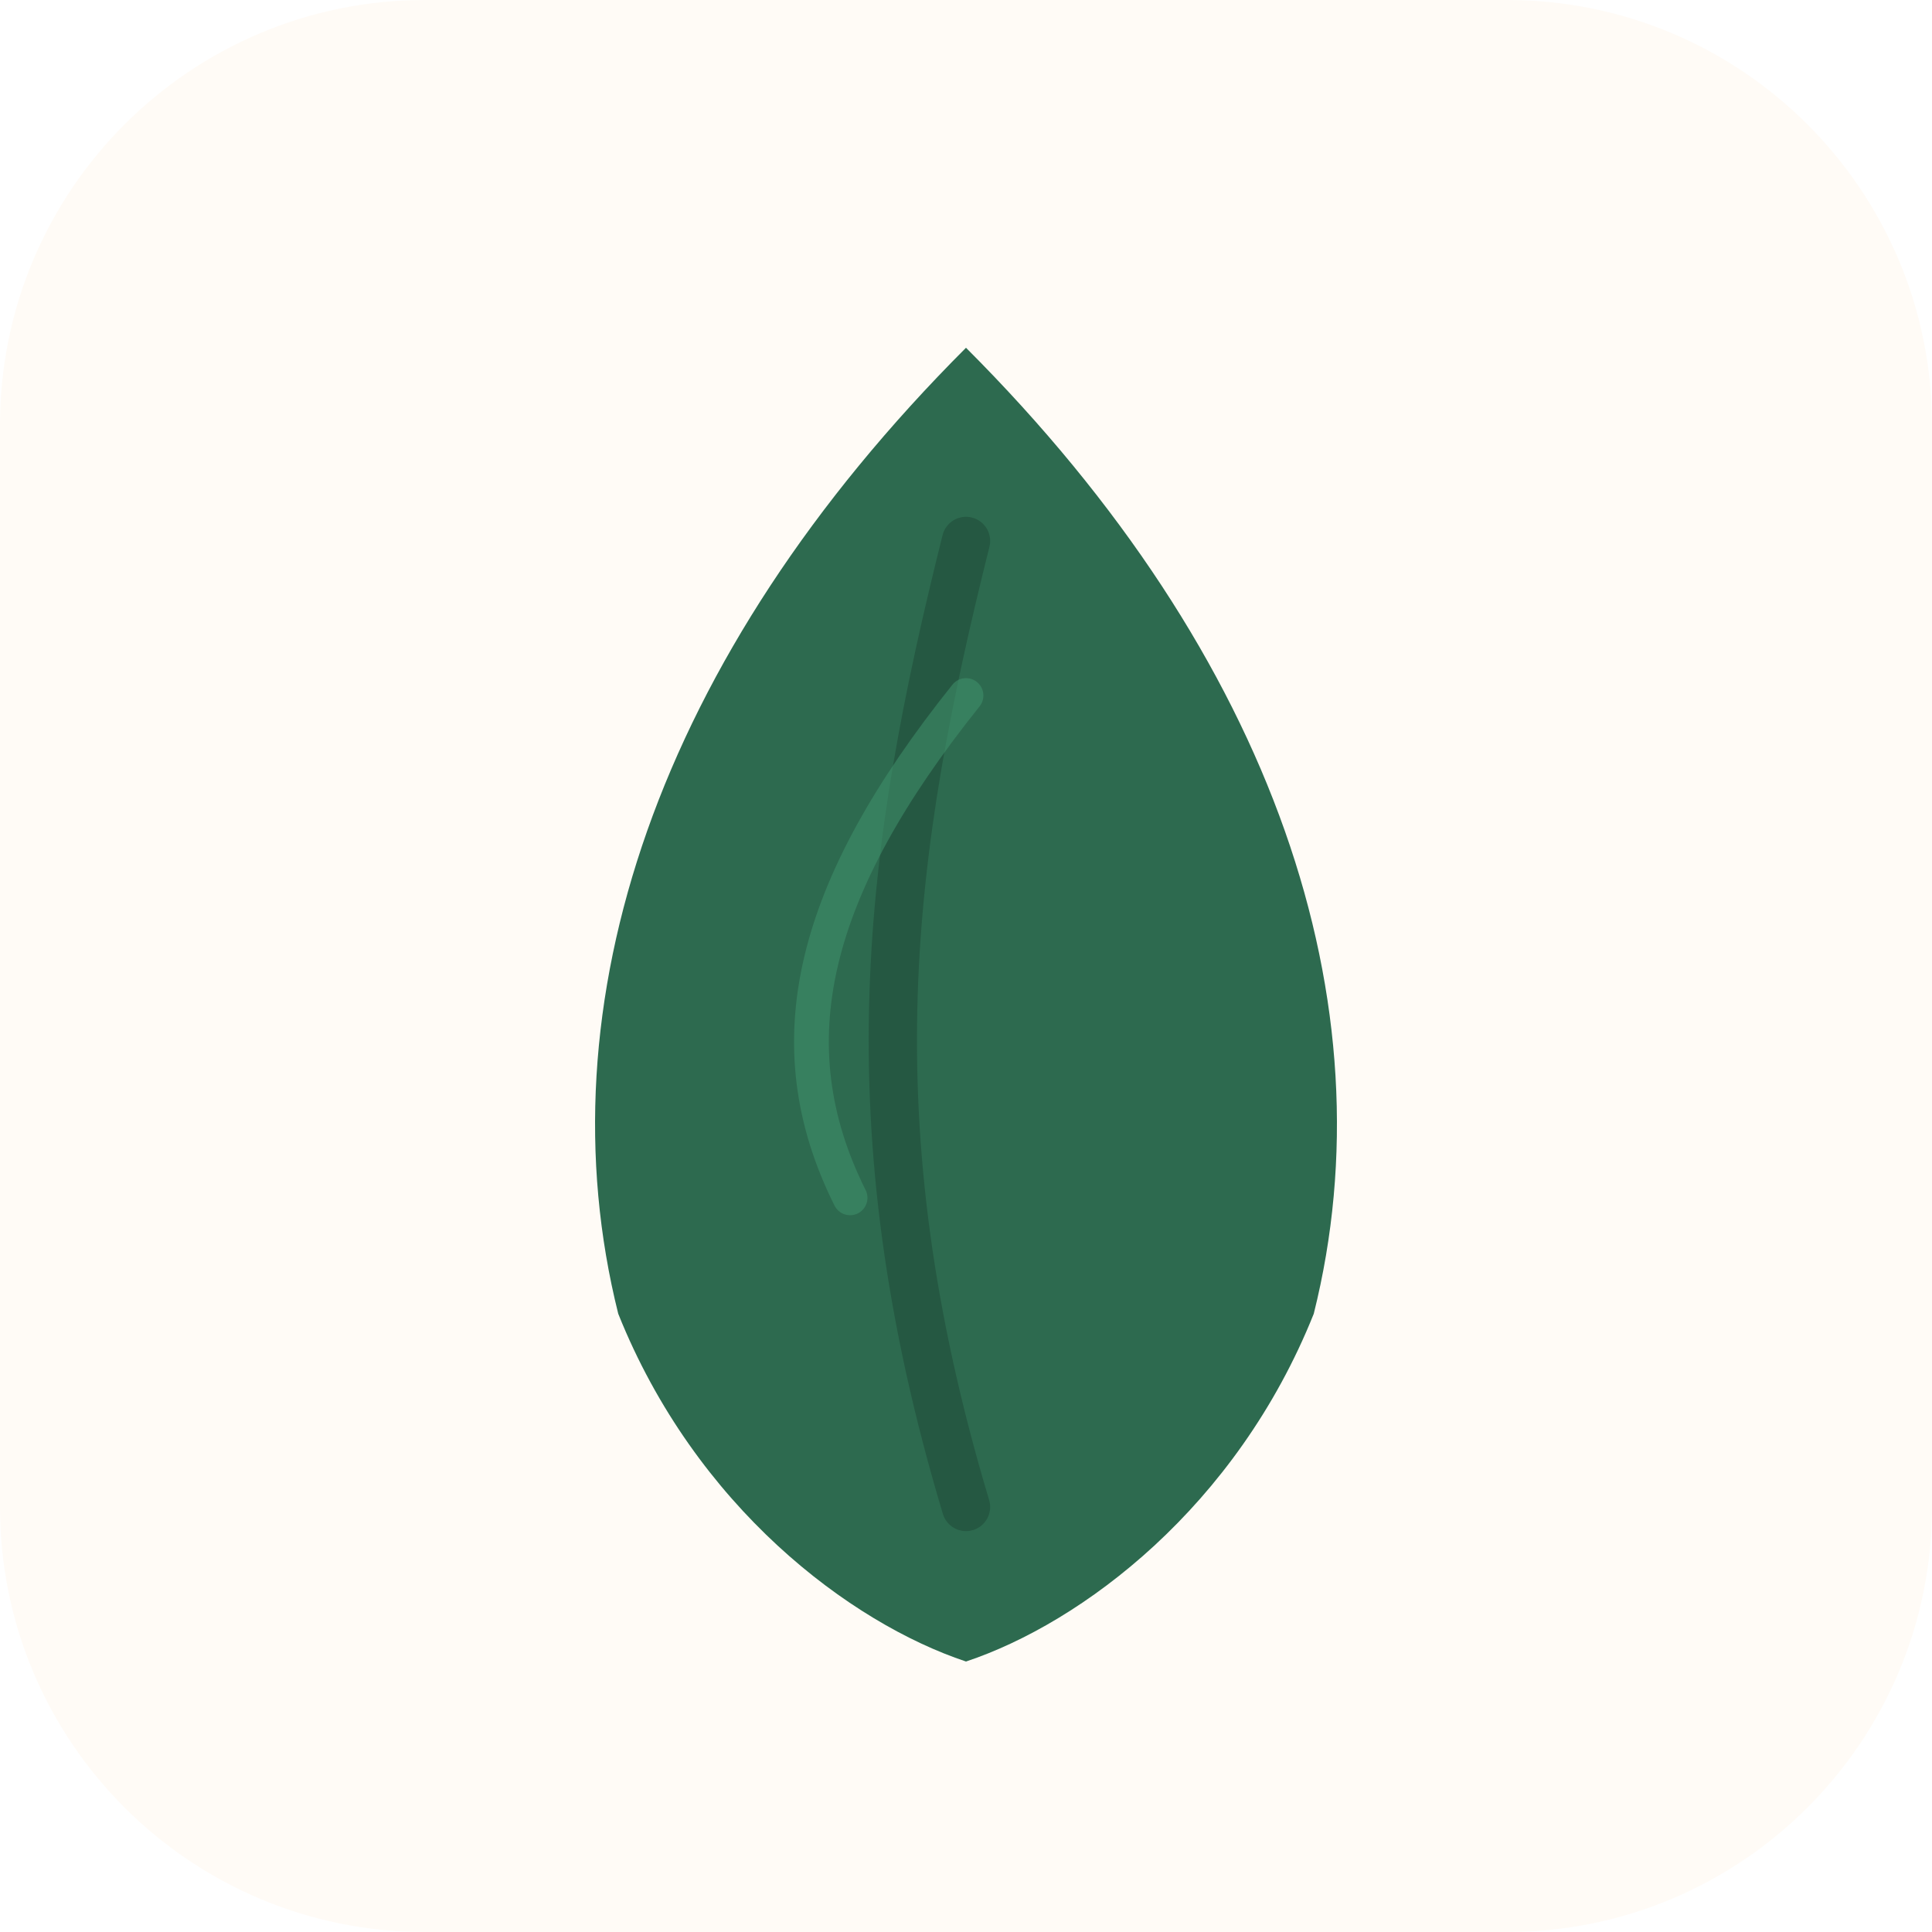
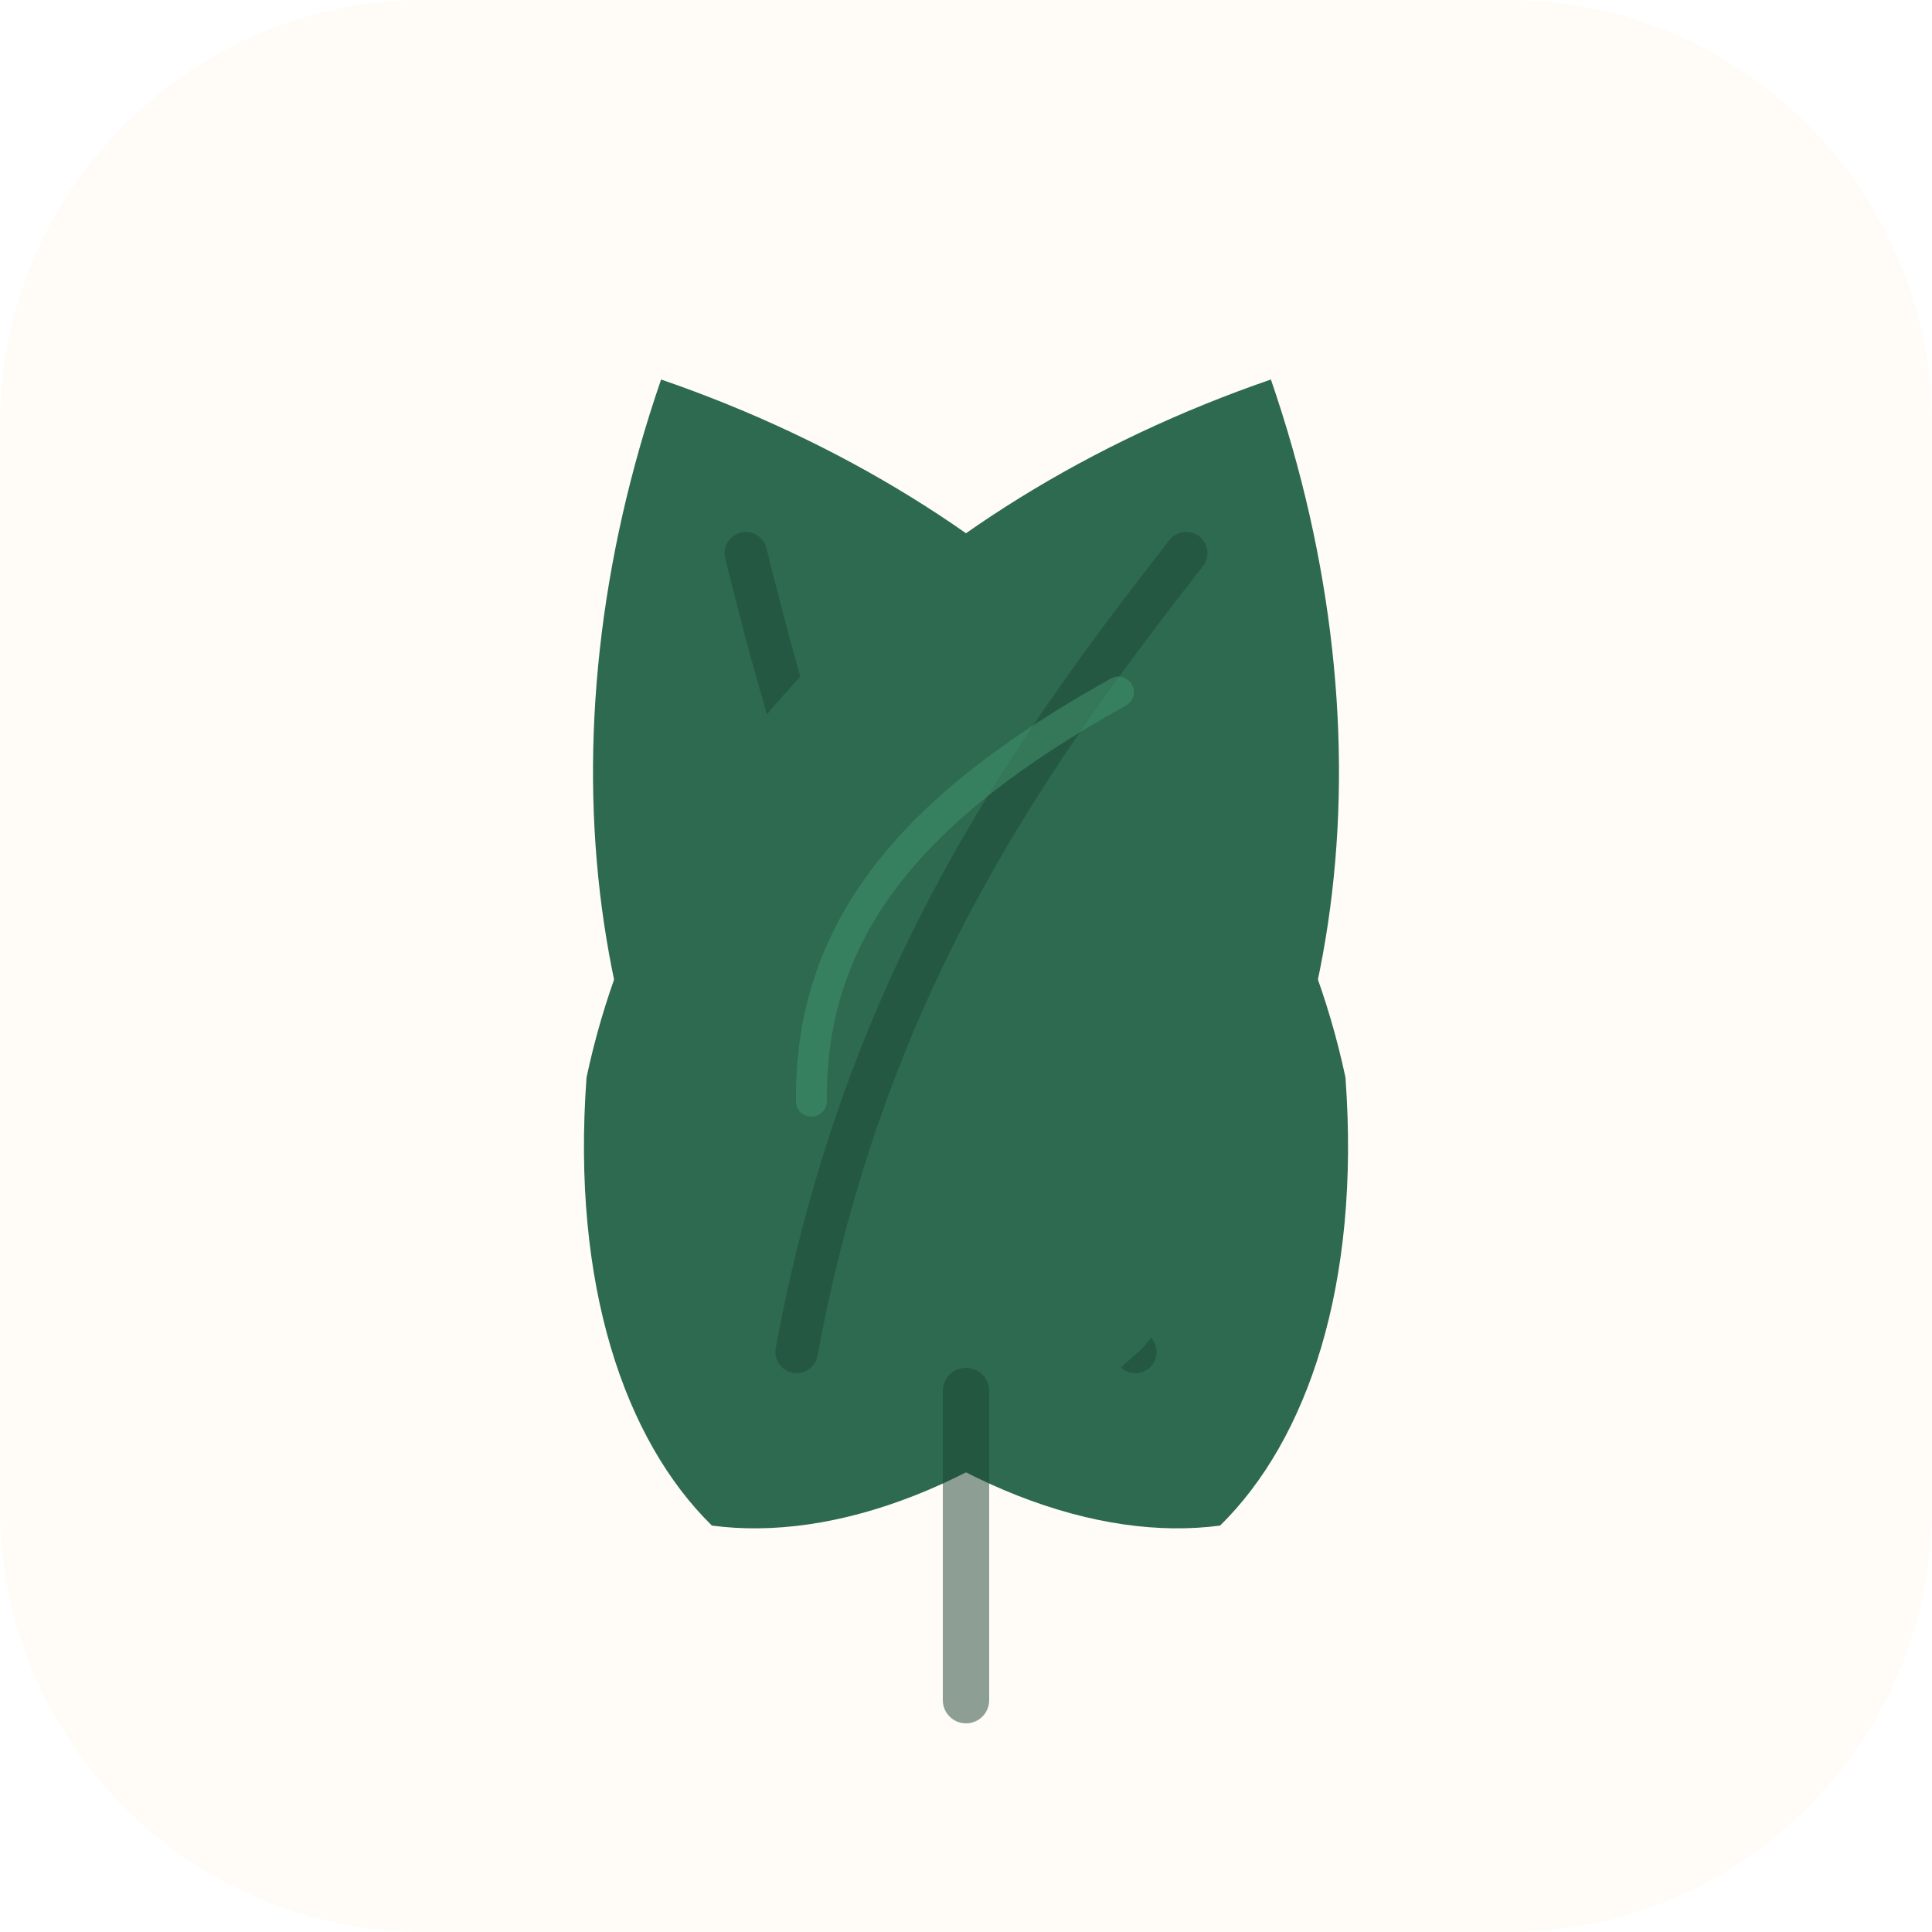
<svg xmlns="http://www.w3.org/2000/svg" viewBox="0 0 100 100" role="img" aria-label="Food Planner">
  <rect width="100" height="100" rx="22" fill="#FFFBF6" />
-   <path d="M50 18        C34 34 28 52 32 68        C36 78 44 84 50 86        C56 84 64 78 68 68        C72 52 66 34 50 18Z" fill="#2D6A4F" />
-   <path d="M50 28 C46 44 44 58 50 78" fill="none" stroke="#1B4332" stroke-width="2.5" stroke-linecap="round" opacity="0.45" />
-   <path d="M50 36 C42 46 40 54 44 62" fill="none" stroke="#40916C" stroke-width="1.8" stroke-linecap="round" opacity="0.55" />
+   <g transform="rotate(-26 50 52)">
+     <path d="M50 16 C36 30 30 48 34 64 C38 74 44 80 50 82 C56 80 62 74 66 64 C70 48 64 30 50 16Z" fill="#2D6A4F" />
+     <path d="M50 26 C47 40 45 54 50 72" fill="none" stroke="#1B4332" stroke-width="2.2" stroke-linecap="round" opacity="0.45" />
+     <path d="M50 34 C43 44 41 52 45 60" fill="none" stroke="#40916C" stroke-width="1.6" stroke-linecap="round" opacity="0.55" />
+   </g>
+   <g transform="rotate(26 50 52)">
+     <path d="M50 16 C36 30 30 48 34 64 C38 74 44 80 50 82 C56 80 62 74 66 64 C70 48 64 30 50 16Z" fill="#2D6A4F" />
+     <path d="M50 26 C47 40 45 54 50 72" fill="none" stroke="#1B4332" stroke-width="2.2" stroke-linecap="round" opacity="0.45" />
+     <path d="M50 34 C43 44 41 52 45 60" fill="none" stroke="#40916C" stroke-width="1.6" stroke-linecap="round" opacity="0.55" />
+   </g>
+   <path d="M50 72 C50 78 50 84 50 88" fill="none" stroke="#1B4332" stroke-width="2.4" stroke-linecap="round" opacity="0.5" />
</svg>
